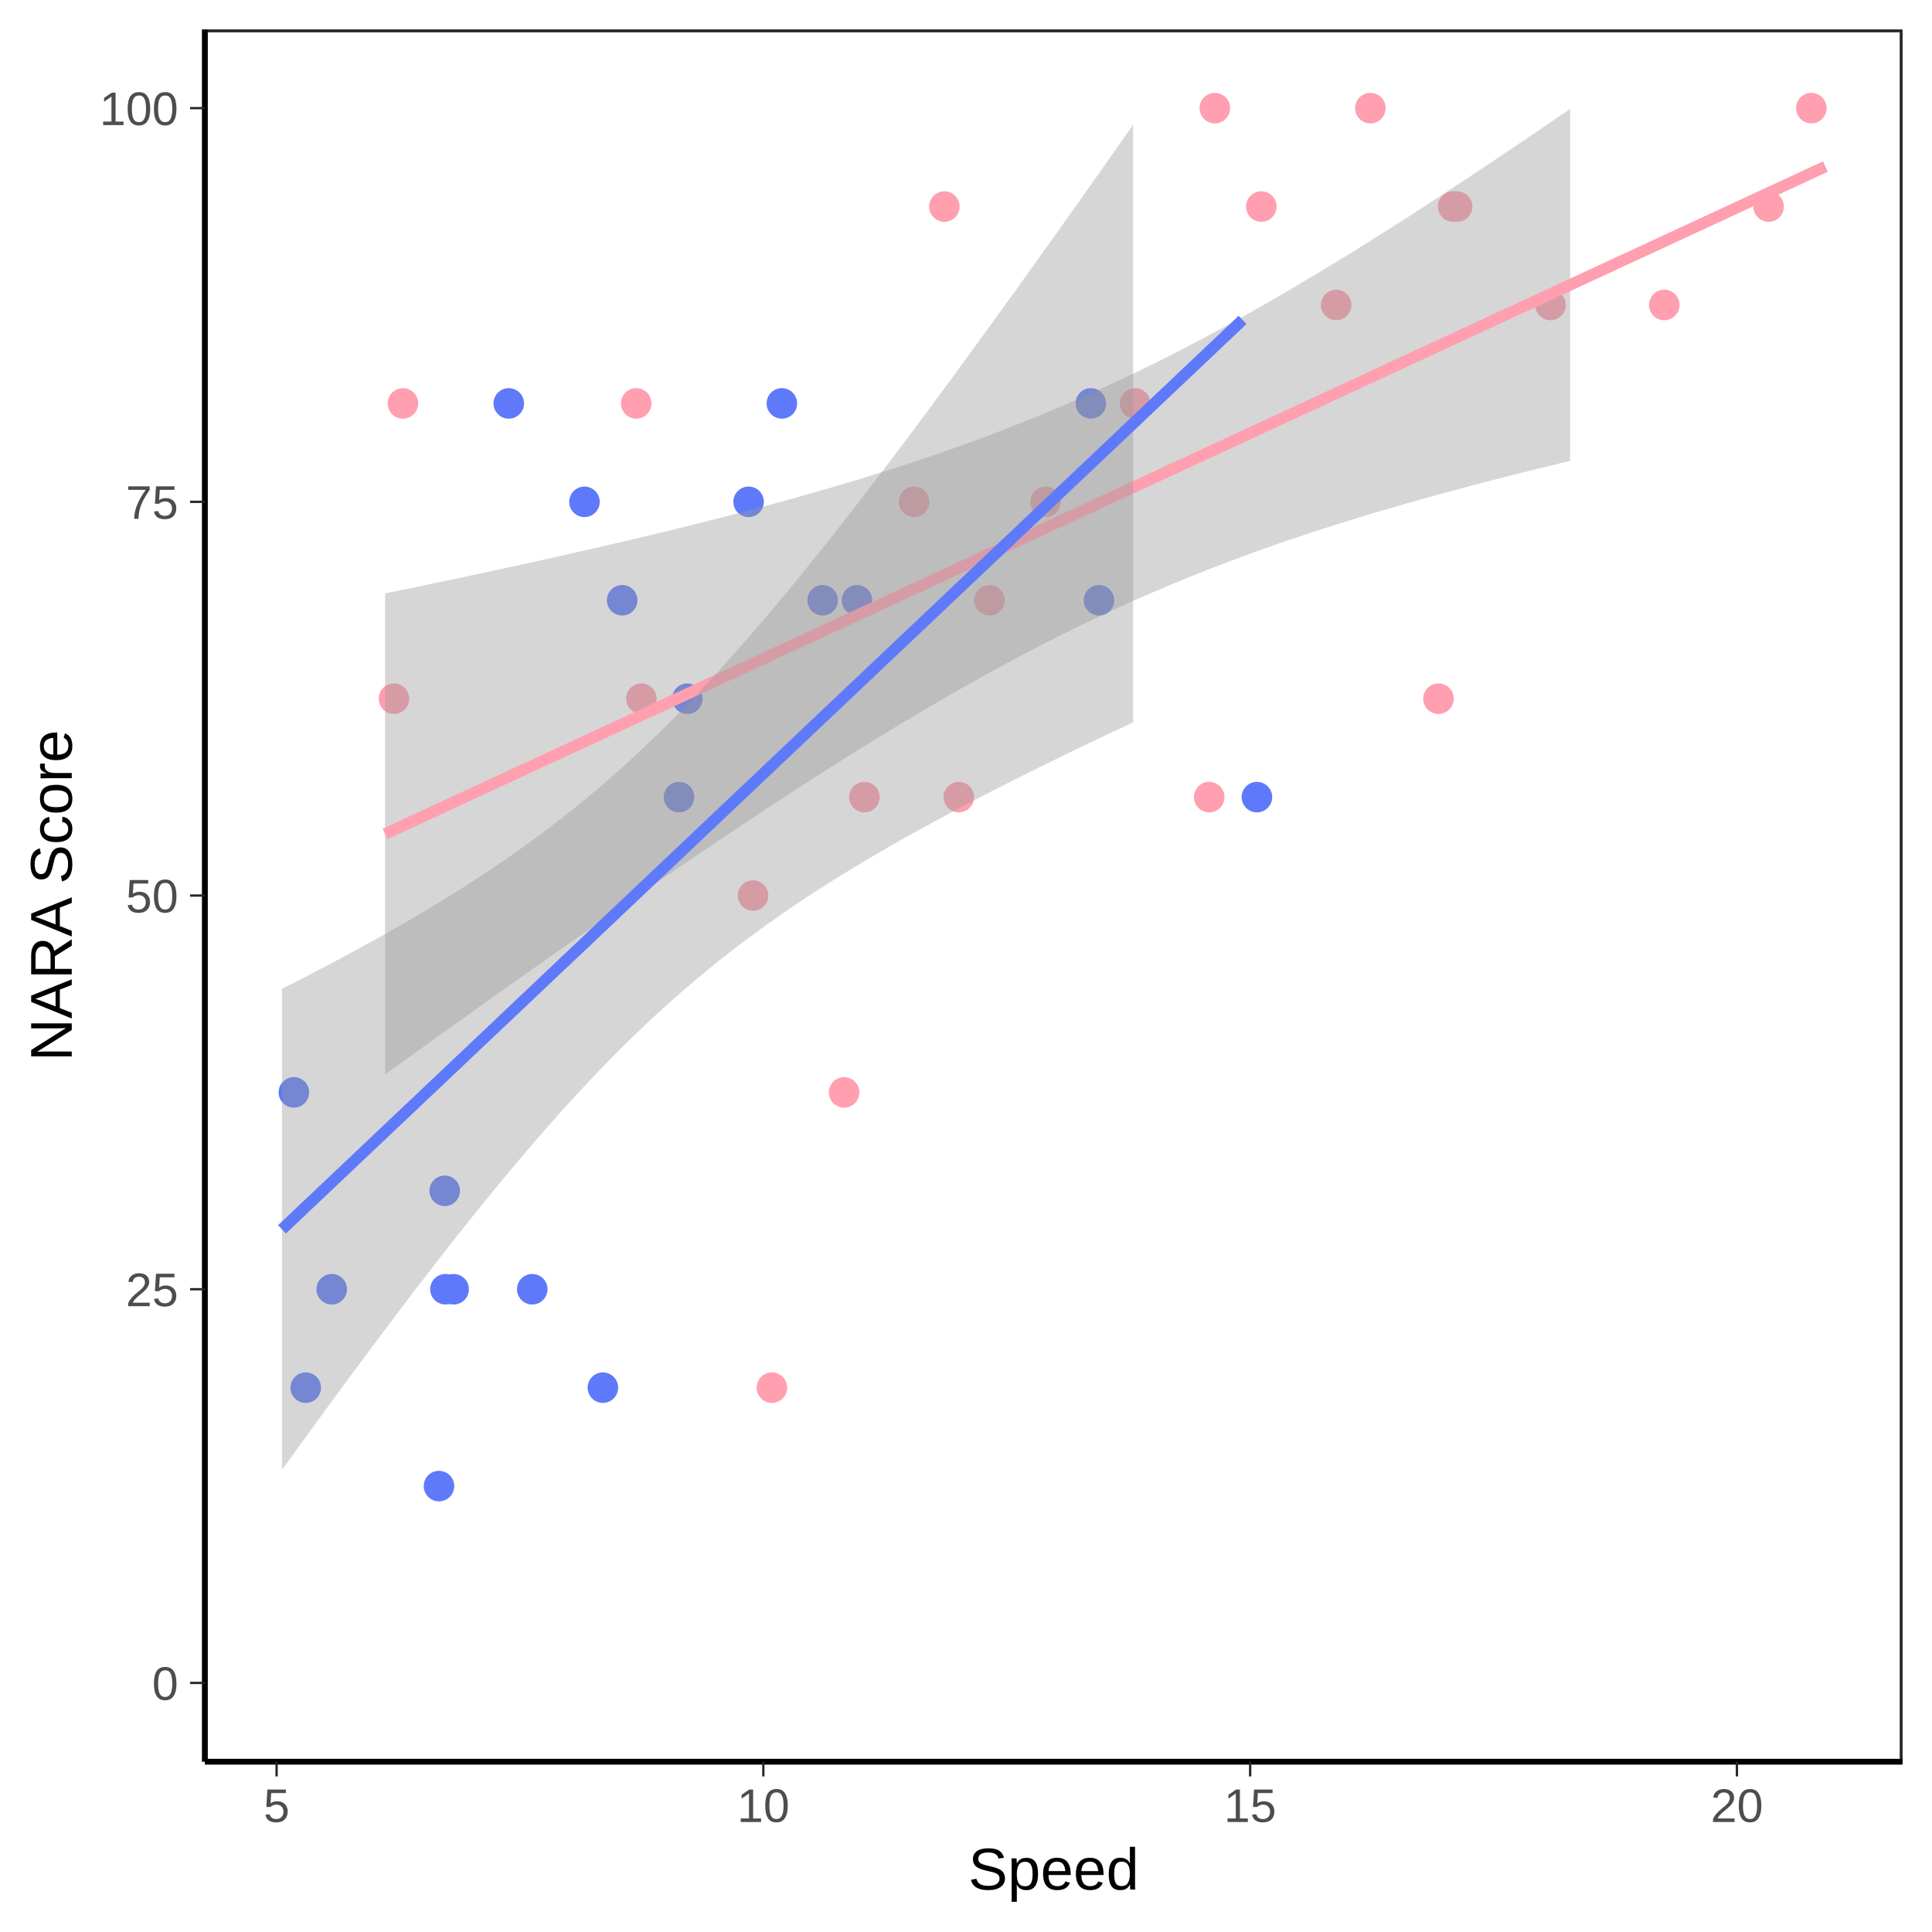
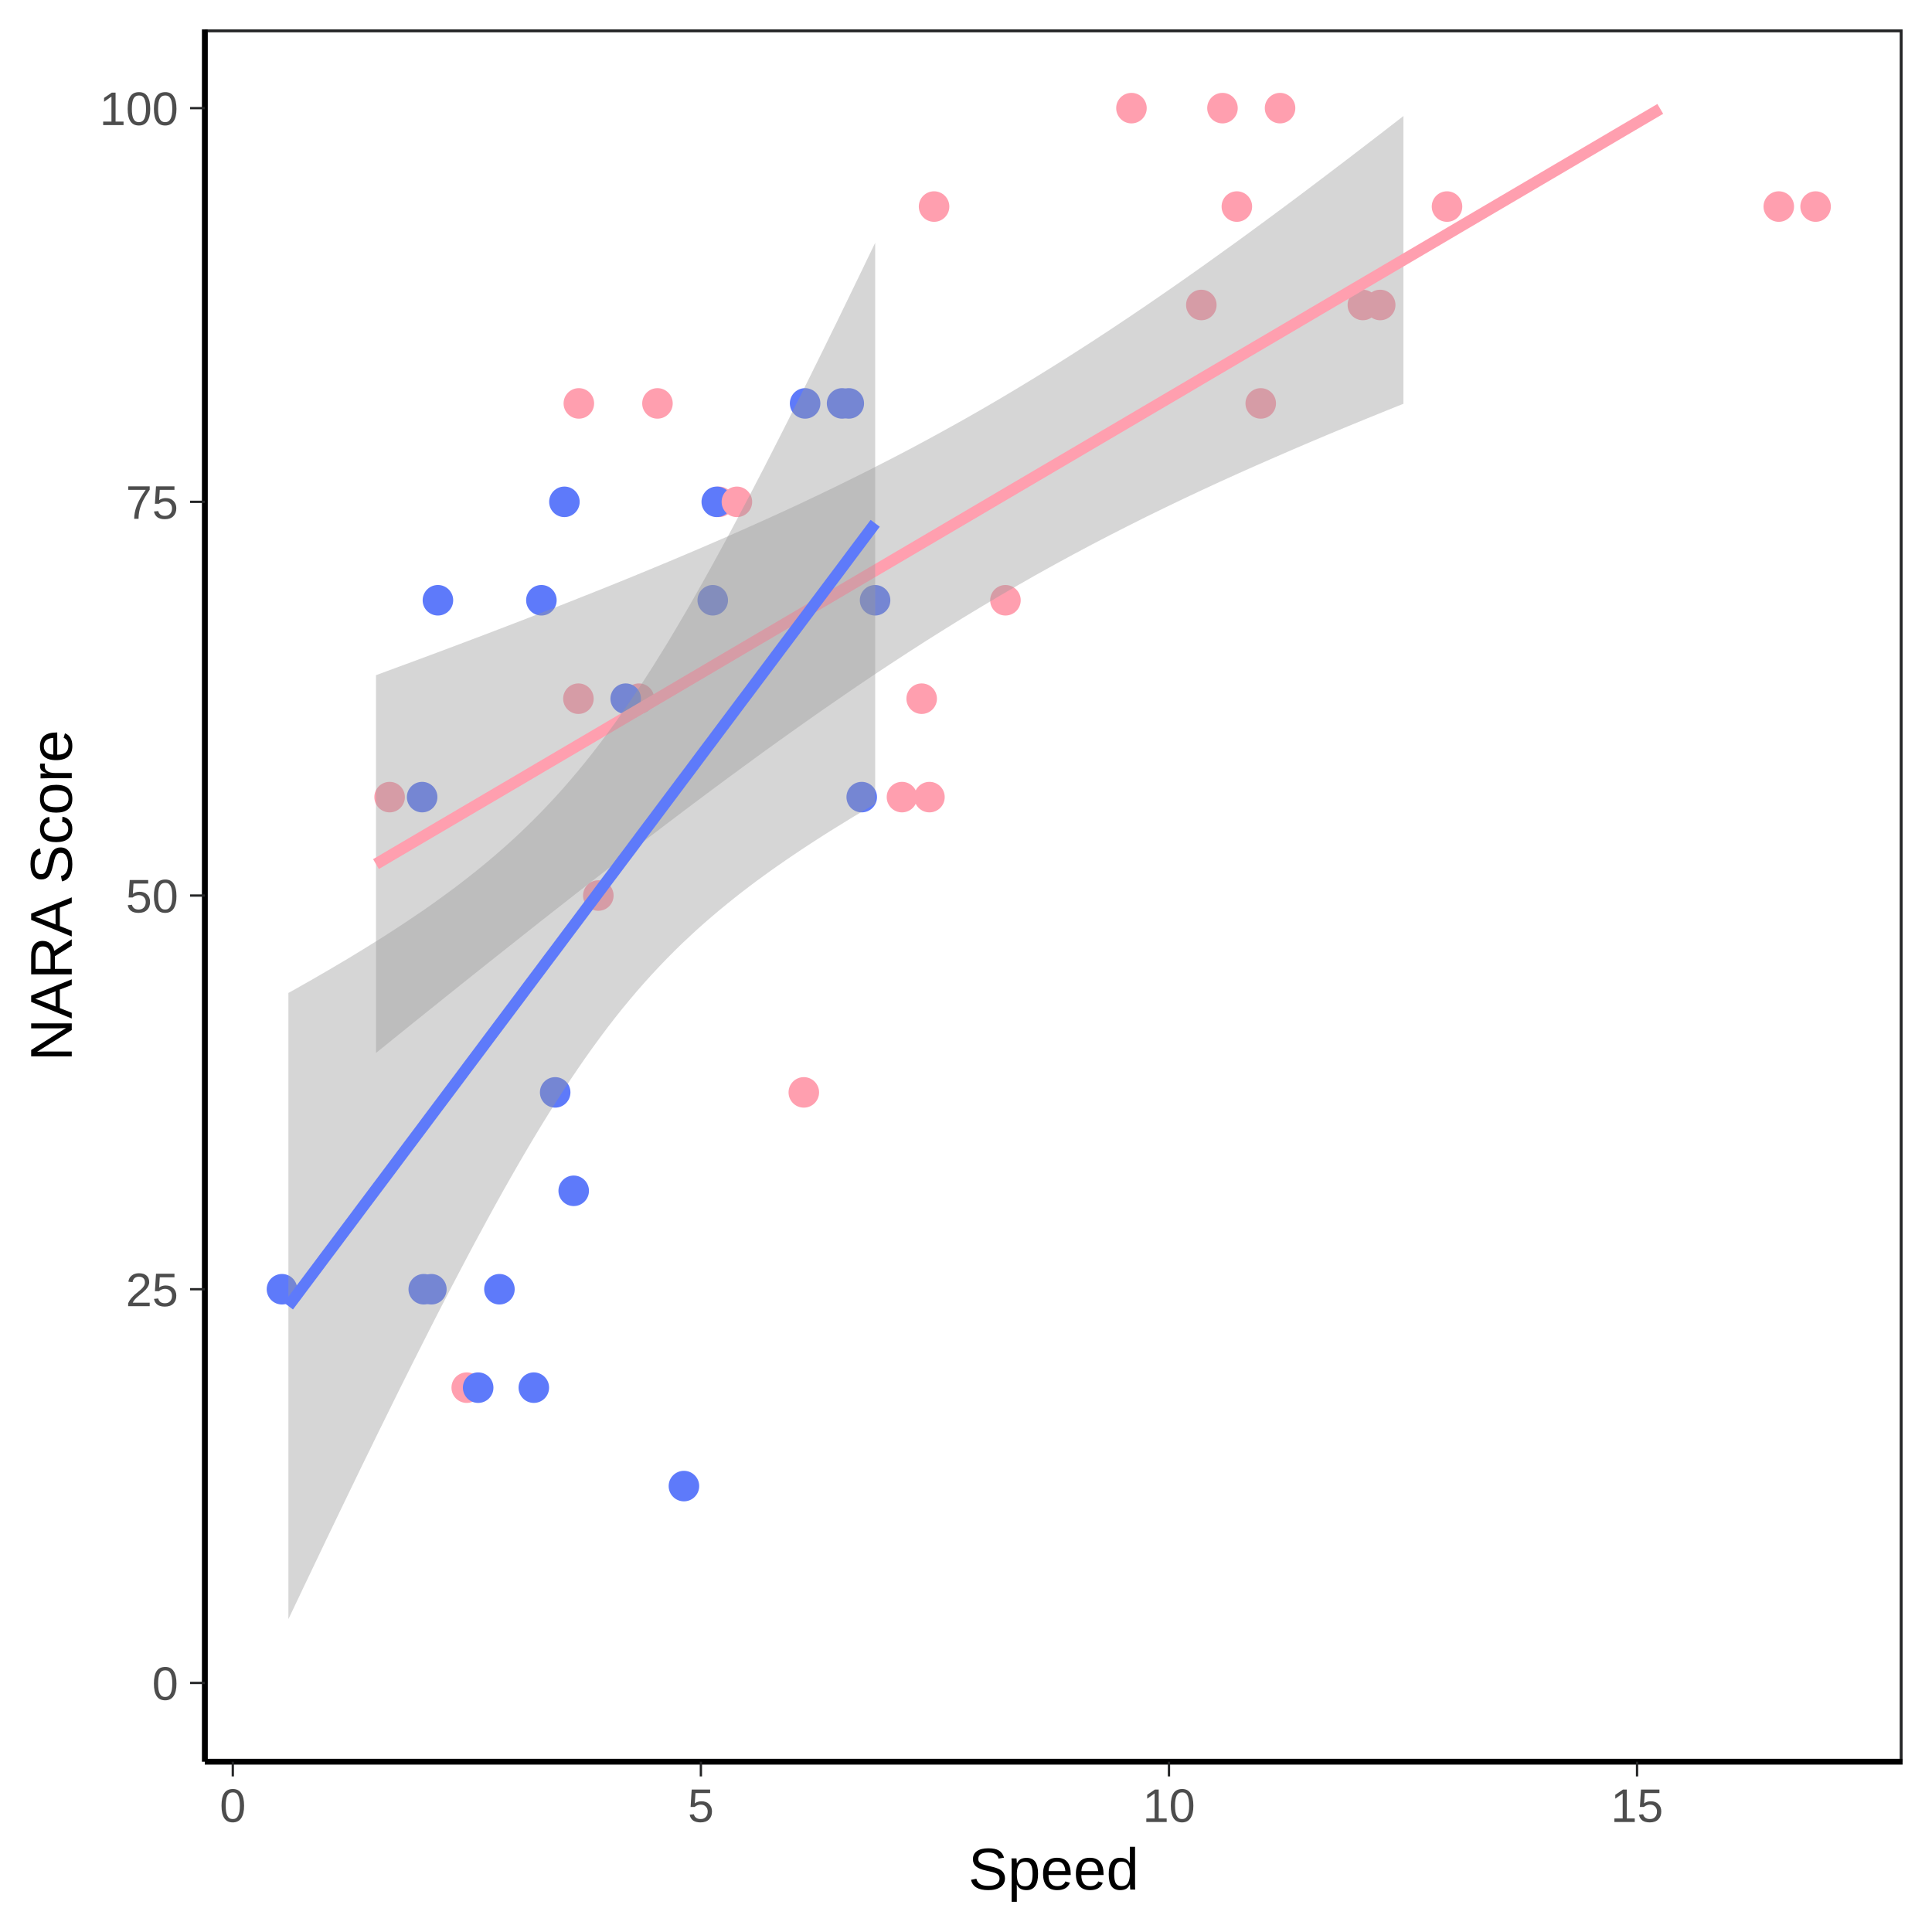
<svg xmlns="http://www.w3.org/2000/svg" class="svglite" width="360.00pt" height="360.00pt" viewBox="0 0 360.00 360.00">
  <defs>
    <style type="text/css">
    .svglite line, .svglite polyline, .svglite polygon, .svglite path, .svglite rect, .svglite circle {
      fill: none;
      stroke: #000000;
      stroke-linecap: round;
      stroke-linejoin: round;
      stroke-miterlimit: 10.00;
    }
    .svglite text {
      white-space: pre;
    }
  </style>
  </defs>
  <rect width="100%" height="100%" style="stroke: none; fill: #FFFFFF;" />
  <defs>
    <clipPath id="cpMC4wMHwzNjAuMDB8MC4wMHwzNjAuMDA=">
      <rect x="0.00" y="0.00" width="360.00" height="360.00" />
    </clipPath>
  </defs>
  <g clip-path="url(#cpMC4wMHwzNjAuMDB8MC4wMHwzNjAuMDA=)">
    <rect x="0" y="0.00" width="360.00" height="360.00" style="stroke-width: 1.07; stroke: #FFFFFF; fill: #FFFFFF;" />
  </g>
  <defs>
    <clipPath id="cpMzguMTZ8MzU0LjUyfDUuNDh8MzI4LjI3">
      <rect x="38.16" y="5.48" width="316.36" height="322.79" />
    </clipPath>
  </defs>
  <g clip-path="url(#cpMzguMTZ8MzU0LjUyfDUuNDh8MzI4LjI3)">
    <rect x="38.16" y="5.48" width="316.36" height="322.79" style="stroke-width: 1.07; stroke: #242526; fill: #FFFFFF;" />
-     <circle cx="157.29" cy="203.55" r="2.49" style="stroke-width: 0.71; stroke: #FF9FAF; fill: #FF9FAF;" />
-     <circle cx="255.35" cy="20.15" r="2.49" style="stroke-width: 0.71; stroke: #FF9FAF; fill: #FF9FAF;" />
-     <circle cx="194.82" cy="93.51" r="2.49" style="stroke-width: 0.71; stroke: #FF9FAF; fill: #FF9FAF;" />
-     <circle cx="118.55" cy="75.17" r="2.49" style="stroke-width: 0.71; stroke: #FF9FAF; fill: #FF9FAF;" />
-     <circle cx="271.51" cy="38.49" r="2.49" style="stroke-width: 0.71; stroke: #FF9FAF; fill: #FF9FAF;" />
-     <circle cx="234.21" cy="148.53" r="2.49" style="stroke-width: 0.71; stroke: #5E7AFA; fill: #5E7AFA;" />
-     <circle cx="184.37" cy="111.85" r="2.49" style="stroke-width: 0.71; stroke: #FF9FAF; fill: #FF9FAF;" />
-     <circle cx="225.32" cy="148.53" r="2.49" style="stroke-width: 0.71; stroke: #FF9FAF; fill: #FF9FAF;" />
-     <circle cx="73.41" cy="130.19" r="2.49" style="stroke-width: 0.71; stroke: #FF9FAF; fill: #FF9FAF;" />
-     <circle cx="99.18" cy="240.23" r="2.49" style="stroke-width: 0.71; stroke: #5E7AFA; fill: #5E7AFA;" />
-     <circle cx="175.97" cy="38.49" r="2.49" style="stroke-width: 0.71; stroke: #FF9FAF; fill: #FF9FAF;" />
-     <circle cx="337.52" cy="20.15" r="2.49" style="stroke-width: 0.71; stroke: #FF9FAF; fill: #FF9FAF;" />
-     <circle cx="126.52" cy="148.53" r="2.49" style="stroke-width: 0.71; stroke: #5E7AFA; fill: #5E7AFA;" />
-     <circle cx="153.29" cy="111.85" r="2.49" style="stroke-width: 0.71; stroke: #5E7AFA; fill: #5E7AFA;" />
-     <circle cx="128.08" cy="130.19" r="2.49" style="stroke-width: 0.71; stroke: #5E7AFA; fill: #5E7AFA;" />
-     <circle cx="81.80" cy="276.91" r="2.49" style="stroke-width: 0.71; stroke: #5E7AFA; fill: #5E7AFA;" />
-     <circle cx="54.76" cy="203.55" r="2.49" style="stroke-width: 0.71; stroke: #5E7AFA; fill: #5E7AFA;" />
-     <circle cx="159.69" cy="111.85" r="2.49" style="stroke-width: 0.71; stroke: #5E7AFA; fill: #5E7AFA;" />
-     <circle cx="145.69" cy="75.17" r="2.49" style="stroke-width: 0.71; stroke: #5E7AFA; fill: #5E7AFA;" />
-     <circle cx="204.78" cy="111.85" r="2.49" style="stroke-width: 0.71; stroke: #5E7AFA; fill: #5E7AFA;" />
-     <circle cx="310.11" cy="56.83" r="2.49" style="stroke-width: 0.71; stroke: #FF9FAF; fill: #FF9FAF;" />
-     <circle cx="139.49" cy="93.51" r="2.49" style="stroke-width: 0.71; stroke: #5E7AFA; fill: #5E7AFA;" />
-     <circle cx="84.53" cy="240.23" r="2.49" style="stroke-width: 0.71; stroke: #5E7AFA; fill: #5E7AFA;" />
-     <circle cx="211.51" cy="75.17" r="2.49" style="stroke-width: 0.71; stroke: #FF9FAF; fill: #FF9FAF;" />
-     <circle cx="248.98" cy="56.83" r="2.49" style="stroke-width: 0.71; stroke: #FF9FAF; fill: #FF9FAF;" />
-     <circle cx="268.04" cy="130.19" r="2.49" style="stroke-width: 0.71; stroke: #FF9FAF; fill: #FF9FAF;" />
-     <circle cx="161.07" cy="148.53" r="2.49" style="stroke-width: 0.71; stroke: #FF9FAF; fill: #FF9FAF;" />
-     <circle cx="226.37" cy="20.15" r="2.49" style="stroke-width: 0.71; stroke: #FF9FAF; fill: #FF9FAF;" />
-     <circle cx="119.51" cy="130.19" r="2.49" style="stroke-width: 0.71; stroke: #FF9FAF; fill: #FF9FAF;" />
-     <circle cx="140.32" cy="166.87" r="2.49" style="stroke-width: 0.71; stroke: #FF9FAF; fill: #FF9FAF;" />
-     <circle cx="288.92" cy="56.83" r="2.49" style="stroke-width: 0.71; stroke: #FF9FAF; fill: #FF9FAF;" />
-     <circle cx="170.31" cy="93.51" r="2.49" style="stroke-width: 0.71; stroke: #FF9FAF; fill: #FF9FAF;" />
-     <circle cx="75.08" cy="75.17" r="2.49" style="stroke-width: 0.71; stroke: #FF9FAF; fill: #FF9FAF;" />
-     <circle cx="178.66" cy="148.53" r="2.49" style="stroke-width: 0.71; stroke: #FF9FAF; fill: #FF9FAF;" />
-     <circle cx="143.83" cy="258.57" r="2.49" style="stroke-width: 0.71; stroke: #FF9FAF; fill: #FF9FAF;" />
-     <circle cx="94.80" cy="75.17" r="2.49" style="stroke-width: 0.71; stroke: #5E7AFA; fill: #5E7AFA;" />
-     <circle cx="56.97" cy="258.57" r="2.49" style="stroke-width: 0.71; stroke: #5E7AFA; fill: #5E7AFA;" />
-     <circle cx="115.93" cy="111.85" r="2.49" style="stroke-width: 0.71; stroke: #5E7AFA; fill: #5E7AFA;" />
-     <circle cx="203.27" cy="75.17" r="2.49" style="stroke-width: 0.71; stroke: #5E7AFA; fill: #5E7AFA;" />
-     <circle cx="82.87" cy="221.89" r="2.49" style="stroke-width: 0.71; stroke: #5E7AFA; fill: #5E7AFA;" />
-     <circle cx="61.81" cy="240.23" r="2.49" style="stroke-width: 0.71; stroke: #5E7AFA; fill: #5E7AFA;" />
-     <circle cx="108.91" cy="93.51" r="2.49" style="stroke-width: 0.71; stroke: #5E7AFA; fill: #5E7AFA;" />
-     <circle cx="83.00" cy="240.23" r="2.49" style="stroke-width: 0.71; stroke: #5E7AFA; fill: #5E7AFA;" />
-     <circle cx="112.34" cy="258.57" r="2.49" style="stroke-width: 0.71; stroke: #5E7AFA; fill: #5E7AFA;" />
-     <circle cx="270.78" cy="38.49" r="2.49" style="stroke-width: 0.71; stroke: #FF9FAF; fill: #FF9FAF;" />
-     <circle cx="235.03" cy="38.49" r="2.49" style="stroke-width: 0.71; stroke: #FF9FAF; fill: #FF9FAF;" />
-     <circle cx="329.56" cy="38.49" r="2.49" style="stroke-width: 0.71; stroke: #FF9FAF; fill: #FF9FAF;" />
-     <polygon points="71.75,110.58 75.14,109.88 78.54,109.18 81.94,108.46 85.33,107.75 88.73,107.03 92.13,106.30 95.53,105.56 98.92,104.82 102.32,104.06 105.72,103.30 109.12,102.53 112.51,101.75 115.91,100.96 119.31,100.16 122.71,99.35 126.10,98.52 129.50,97.68 132.90,96.82 136.30,95.95 139.69,95.07 143.09,94.16 146.49,93.23 149.89,92.28 153.28,91.31 156.68,90.32 160.08,89.30 163.48,88.25 166.87,87.17 170.27,86.07 173.67,84.92 177.07,83.75 180.46,82.53 183.86,81.28 187.26,79.99 190.65,78.65 194.05,77.27 197.45,75.85 200.85,74.38 204.24,72.86 207.64,71.30 211.04,69.69 214.44,68.04 217.83,66.34 221.23,64.59 224.63,62.80 228.03,60.97 231.42,59.09 234.82,57.18 238.22,55.23 241.62,53.24 245.01,51.21 248.41,49.16 251.81,47.08 255.21,44.96 258.60,42.82 262.00,40.66 265.40,38.47 268.80,36.25 272.19,34.02 275.59,31.77 278.99,29.50 282.38,27.22 285.78,24.92 289.18,22.60 292.58,20.28 292.58,85.88 289.18,86.70 285.78,87.53 282.38,88.38 278.99,89.24 275.59,90.12 272.19,91.02 268.80,91.94 265.40,92.87 262.00,93.83 258.60,94.82 255.21,95.82 251.81,96.86 248.41,97.92 245.01,99.02 241.62,100.14 238.22,101.30 234.82,102.50 231.42,103.73 228.03,105.01 224.63,106.32 221.23,107.68 217.83,109.08 214.44,110.53 211.04,112.02 207.64,113.56 204.24,115.15 200.85,116.78 197.45,118.46 194.05,120.19 190.65,121.96 187.26,123.77 183.86,125.62 180.46,127.52 177.07,129.45 173.67,131.42 170.27,133.43 166.87,135.47 163.48,137.54 160.08,139.64 156.68,141.77 153.28,143.92 149.89,146.10 146.49,148.30 143.09,150.52 139.69,152.77 136.30,155.03 132.90,157.30 129.50,159.60 126.10,161.91 122.71,164.23 119.31,166.56 115.91,168.91 112.51,171.27 109.12,173.64 105.72,176.01 102.32,178.40 98.92,180.80 95.53,183.20 92.13,185.61 88.73,188.03 85.33,190.46 81.94,192.89 78.54,195.33 75.14,197.77 71.75,200.22 " style="stroke-width: 0.00; stroke: none; stroke-linecap: butt; fill: #999999; fill-opacity: 0.40;" />
-     <polyline points="71.75,110.58 75.14,109.88 78.54,109.18 81.94,108.46 85.33,107.75 88.73,107.03 92.13,106.30 95.53,105.56 98.92,104.82 102.32,104.06 105.72,103.30 109.12,102.53 112.51,101.75 115.91,100.96 119.31,100.16 122.71,99.35 126.10,98.52 129.50,97.68 132.90,96.82 136.30,95.95 139.69,95.07 143.09,94.16 146.49,93.23 149.89,92.28 153.28,91.31 156.68,90.32 160.08,89.30 163.48,88.25 166.87,87.17 170.27,86.07 173.67,84.92 177.07,83.75 180.46,82.53 183.86,81.28 187.26,79.99 190.65,78.65 194.05,77.27 197.45,75.85 200.85,74.38 204.24,72.86 207.64,71.30 211.04,69.69 214.44,68.04 217.83,66.34 221.23,64.59 224.63,62.80 228.03,60.97 231.42,59.09 234.82,57.18 238.22,55.23 241.62,53.24 245.01,51.21 248.41,49.16 251.81,47.08 255.21,44.96 258.60,42.82 262.00,40.66 265.40,38.47 268.80,36.25 272.19,34.02 275.59,31.77 278.99,29.50 282.38,27.22 285.78,24.92 289.18,22.60 292.58,20.28 " style="stroke-width: 2.13; stroke: none; stroke-linecap: butt;" />
-     <polyline points="292.58,85.88 289.18,86.70 285.78,87.53 282.38,88.38 278.99,89.24 275.59,90.12 272.19,91.02 268.80,91.94 265.40,92.87 262.00,93.83 258.60,94.82 255.21,95.82 251.81,96.86 248.41,97.92 245.01,99.02 241.62,100.14 238.22,101.30 234.82,102.50 231.42,103.73 228.03,105.01 224.63,106.32 221.23,107.68 217.83,109.08 214.44,110.53 211.04,112.02 207.64,113.56 204.24,115.15 200.85,116.78 197.45,118.46 194.05,120.19 190.65,121.96 187.26,123.77 183.86,125.62 180.46,127.52 177.07,129.45 173.67,131.42 170.27,133.43 166.87,135.47 163.48,137.54 160.08,139.64 156.68,141.77 153.28,143.92 149.89,146.10 146.49,148.30 143.09,150.52 139.69,152.77 136.30,155.03 132.90,157.30 129.50,159.60 126.10,161.91 122.71,164.23 119.31,166.56 115.91,168.91 112.51,171.27 109.12,173.64 105.72,176.01 102.32,178.40 98.92,180.80 95.53,183.20 92.13,185.61 88.73,188.03 85.33,190.46 81.94,192.89 78.54,195.33 75.14,197.77 71.75,200.22 " style="stroke-width: 2.13; stroke: none; stroke-linecap: butt;" />
-     <polyline points="71.75,155.40 75.14,153.83 78.54,152.25 81.94,150.68 85.33,149.10 88.73,147.53 92.13,145.95 95.53,144.38 98.92,142.81 102.32,141.23 105.72,139.66 109.12,138.08 112.51,136.51 115.91,134.94 119.31,133.36 122.71,131.79 126.10,130.21 129.50,128.64 132.90,127.06 136.30,125.49 139.69,123.92 143.09,122.34 146.49,120.77 149.89,119.19 153.28,117.62 156.68,116.04 160.08,114.47 163.48,112.90 166.87,111.32 170.27,109.75 173.67,108.17 177.07,106.60 180.46,105.03 183.86,103.45 187.26,101.88 190.65,100.30 194.05,98.73 197.45,97.15 200.85,95.58 204.24,94.01 207.64,92.43 211.04,90.86 214.44,89.28 217.83,87.71 221.23,86.14 224.63,84.56 228.03,82.99 231.42,81.41 234.82,79.84 238.22,78.26 241.62,76.69 245.01,75.12 248.41,73.54 251.81,71.97 255.21,70.39 258.60,68.82 262.00,67.24 265.40,65.67 268.80,64.10 272.19,62.52 275.59,60.95 278.99,59.37 282.38,57.80 285.78,56.23 289.18,54.65 292.58,53.08 295.97,51.50 299.37,49.93 302.77,48.35 306.17,46.78 309.56,45.21 312.96,43.63 316.36,42.06 319.76,40.48 323.15,38.91 326.55,37.33 329.95,35.76 333.35,34.19 336.74,32.61 340.14,31.04 " style="stroke-width: 2.13; stroke: #FF9FAF; stroke-linecap: butt;" />
-     <polygon points="52.54,184.26 54.81,183.10 57.07,181.94 59.34,180.76 61.61,179.57 63.87,178.36 66.14,177.14 68.40,175.90 70.67,174.65 72.93,173.37 75.20,172.07 77.47,170.75 79.73,169.41 82.00,168.04 84.26,166.64 86.53,165.21 88.79,163.75 91.06,162.26 93.33,160.73 95.59,159.16 97.86,157.55 100.12,155.90 102.39,154.20 104.65,152.45 106.92,150.66 109.19,148.81 111.45,146.91 113.72,144.95 115.98,142.94 118.25,140.87 120.51,138.74 122.78,136.56 125.05,134.32 127.31,132.02 129.58,129.66 131.84,127.25 134.11,124.79 136.37,122.28 138.64,119.71 140.91,117.10 143.17,114.45 145.44,111.75 147.70,109.02 149.97,106.24 152.23,103.43 154.50,100.59 156.77,97.72 159.03,94.81 161.30,91.88 163.56,88.93 165.83,85.95 168.09,82.95 170.36,79.93 172.63,76.89 174.89,73.83 177.16,70.75 179.42,67.66 181.69,64.56 183.95,61.44 186.22,58.31 188.49,55.17 190.75,52.02 193.02,48.85 195.28,45.68 197.55,42.50 199.81,39.31 202.08,36.11 204.35,32.90 206.61,29.69 208.88,26.47 211.14,23.24 211.14,134.59 208.88,135.65 206.61,136.72 204.35,137.80 202.08,138.88 199.81,139.97 197.55,141.07 195.28,142.18 193.02,143.30 190.75,144.43 188.49,145.56 186.22,146.71 183.95,147.87 181.69,149.04 179.42,150.23 177.16,151.43 174.89,152.65 172.63,153.88 170.36,155.13 168.09,156.40 165.83,157.69 163.56,159.00 161.30,160.33 159.03,161.69 156.77,163.08 154.50,164.50 152.23,165.94 149.97,167.42 147.70,168.94 145.44,170.49 143.17,172.09 140.91,173.72 138.64,175.40 136.37,177.13 134.11,178.91 131.84,180.74 129.58,182.62 127.31,184.55 125.05,186.54 122.78,188.59 120.51,190.70 118.25,192.86 115.98,195.08 113.72,197.36 111.45,199.69 109.19,202.08 106.92,204.52 104.65,207.02 102.39,209.56 100.12,212.16 97.86,214.79 95.59,217.47 93.33,220.20 91.06,222.96 88.79,225.75 86.53,228.58 84.26,231.45 82.00,234.34 79.73,237.26 77.47,240.20 75.20,243.17 72.93,246.17 70.67,249.18 68.40,252.21 66.14,255.26 63.87,258.33 61.61,261.42 59.34,264.52 57.07,267.63 54.81,270.76 52.54,273.89 " style="stroke-width: 0.00; stroke: none; stroke-linecap: butt; fill: #999999; fill-opacity: 0.40;" />
-     <polyline points="52.54,184.26 54.81,183.10 57.07,181.94 59.34,180.76 61.61,179.57 63.87,178.36 66.14,177.14 68.40,175.90 70.67,174.65 72.93,173.37 75.20,172.07 77.47,170.75 79.73,169.41 82.00,168.04 84.26,166.64 86.53,165.21 88.79,163.75 91.06,162.26 93.33,160.73 95.59,159.16 97.86,157.55 100.12,155.90 102.39,154.20 104.65,152.45 106.92,150.66 109.19,148.81 111.45,146.91 113.72,144.95 115.98,142.94 118.25,140.87 120.51,138.74 122.78,136.56 125.05,134.32 127.31,132.02 129.58,129.66 131.84,127.25 134.11,124.79 136.37,122.28 138.64,119.71 140.91,117.10 143.17,114.45 145.44,111.75 147.70,109.02 149.97,106.24 152.23,103.43 154.50,100.59 156.77,97.72 159.03,94.81 161.30,91.88 163.56,88.93 165.83,85.95 168.09,82.95 170.36,79.93 172.63,76.89 174.89,73.83 177.16,70.75 179.42,67.66 181.69,64.56 183.95,61.44 186.22,58.31 188.49,55.17 190.75,52.02 193.02,48.85 195.28,45.68 197.55,42.50 199.81,39.31 202.08,36.11 204.35,32.90 206.61,29.69 208.88,26.47 211.14,23.24 " style="stroke-width: 2.13; stroke: none; stroke-linecap: butt;" />
-     <polyline points="211.14,134.59 208.88,135.65 206.61,136.72 204.35,137.80 202.08,138.88 199.81,139.97 197.55,141.07 195.28,142.18 193.02,143.30 190.75,144.43 188.49,145.56 186.22,146.71 183.95,147.87 181.69,149.04 179.42,150.23 177.16,151.43 174.89,152.65 172.63,153.88 170.36,155.13 168.09,156.40 165.83,157.69 163.56,159.00 161.30,160.33 159.03,161.69 156.77,163.08 154.50,164.50 152.23,165.94 149.97,167.42 147.70,168.94 145.44,170.49 143.17,172.09 140.91,173.72 138.64,175.40 136.37,177.13 134.11,178.91 131.84,180.74 129.58,182.62 127.31,184.55 125.05,186.54 122.78,188.59 120.51,190.70 118.25,192.86 115.98,195.08 113.72,197.36 111.45,199.69 109.19,202.08 106.92,204.52 104.65,207.02 102.39,209.56 100.12,212.16 97.86,214.79 95.59,217.47 93.33,220.20 91.06,222.96 88.79,225.75 86.53,228.58 84.26,231.45 82.00,234.34 79.73,237.26 77.47,240.20 75.20,243.17 72.93,246.17 70.67,249.18 68.40,252.21 66.14,255.26 63.87,258.33 61.61,261.42 59.34,264.52 57.07,267.63 54.81,270.76 52.54,273.89 " style="stroke-width: 2.13; stroke: none; stroke-linecap: butt;" />
-     <polyline points="52.54,229.07 54.81,226.93 57.07,224.78 59.34,222.64 61.61,220.49 63.87,218.35 66.14,216.20 68.40,214.06 70.67,211.91 72.93,209.77 75.20,207.62 77.47,205.48 79.73,203.33 82.00,201.19 84.26,199.04 86.53,196.90 88.79,194.75 91.06,192.61 93.33,190.46 95.59,188.32 97.86,186.17 100.12,184.03 102.39,181.88 104.65,179.74 106.92,177.59 109.19,175.45 111.45,173.30 113.72,171.16 115.98,169.01 118.25,166.87 120.51,164.72 122.78,162.58 125.05,160.43 127.31,158.29 129.58,156.14 131.84,153.99 134.11,151.85 136.37,149.70 138.64,147.56 140.91,145.41 143.17,143.27 145.44,141.12 147.70,138.98 149.97,136.83 152.23,134.69 154.50,132.54 156.77,130.40 159.03,128.25 161.30,126.11 163.56,123.96 165.83,121.82 168.09,119.67 170.36,117.53 172.63,115.38 174.89,113.24 177.16,111.09 179.42,108.95 181.69,106.80 183.95,104.66 186.22,102.51 188.49,100.37 190.75,98.22 193.02,96.08 195.28,93.93 197.55,91.79 199.81,89.64 202.08,87.50 204.35,85.35 206.61,83.21 208.88,81.06 211.14,78.92 213.41,76.77 215.67,74.62 217.94,72.48 220.21,70.33 222.47,68.19 224.74,66.04 227.00,63.90 229.27,61.75 231.53,59.61 " style="stroke-width: 2.13; stroke: #5E7AFA; stroke-linecap: butt;" />
+     <circle cx="149.78" cy="203.55" r="2.49" style="stroke-width: 0.71; stroke: #FF9FAF; fill: #FF9FAF;" />
+     <circle cx="227.79" cy="20.15" r="2.49" style="stroke-width: 0.71; stroke: #FF9FAF; fill: #FF9FAF;" />
+     <circle cx="133.97" cy="93.51" r="2.49" style="stroke-width: 0.71; stroke: #FF9FAF; fill: #FF9FAF;" />
+     <circle cx="122.51" cy="75.17" r="2.49" style="stroke-width: 0.71; stroke: #FF9FAF; fill: #FF9FAF;" />
+     <circle cx="331.45" cy="38.49" r="2.49" style="stroke-width: 0.71; stroke: #FF9FAF; fill: #FF9FAF;" />
+     <circle cx="78.66" cy="148.53" r="2.49" style="stroke-width: 0.71; stroke: #5E7AFA; fill: #5E7AFA;" />
+     <circle cx="187.35" cy="111.85" r="2.49" style="stroke-width: 0.71; stroke: #FF9FAF; fill: #FF9FAF;" />
+     <circle cx="168.07" cy="148.53" r="2.49" style="stroke-width: 0.71; stroke: #FF9FAF; fill: #FF9FAF;" />
+     <circle cx="119.06" cy="130.19" r="2.49" style="stroke-width: 0.71; stroke: #FF9FAF; fill: #FF9FAF;" />
+     <circle cx="93.06" cy="240.23" r="2.49" style="stroke-width: 0.71; stroke: #5E7AFA; fill: #5E7AFA;" />
+     <circle cx="174.05" cy="38.49" r="2.49" style="stroke-width: 0.71; stroke: #FF9FAF; fill: #FF9FAF;" />
+     <circle cx="238.52" cy="20.15" r="2.49" style="stroke-width: 0.71; stroke: #FF9FAF; fill: #FF9FAF;" />
+     <circle cx="160.57" cy="148.53" r="2.49" style="stroke-width: 0.71; stroke: #5E7AFA; fill: #5E7AFA;" />
+     <circle cx="163.06" cy="111.85" r="2.49" style="stroke-width: 0.71; stroke: #5E7AFA; fill: #5E7AFA;" />
+     <circle cx="116.59" cy="130.19" r="2.49" style="stroke-width: 0.71; stroke: #5E7AFA; fill: #5E7AFA;" />
+     <circle cx="127.44" cy="276.91" r="2.49" style="stroke-width: 0.71; stroke: #5E7AFA; fill: #5E7AFA;" />
+     <circle cx="103.45" cy="203.55" r="2.49" style="stroke-width: 0.71; stroke: #5E7AFA; fill: #5E7AFA;" />
+     <circle cx="100.88" cy="111.85" r="2.49" style="stroke-width: 0.71; stroke: #5E7AFA; fill: #5E7AFA;" />
+     <circle cx="158.16" cy="75.17" r="2.49" style="stroke-width: 0.71; stroke: #5E7AFA; fill: #5E7AFA;" />
+     <circle cx="132.81" cy="111.85" r="2.49" style="stroke-width: 0.71; stroke: #5E7AFA; fill: #5E7AFA;" />
+     <circle cx="253.95" cy="56.83" r="2.49" style="stroke-width: 0.71; stroke: #FF9FAF; fill: #FF9FAF;" />
+     <circle cx="133.56" cy="93.51" r="2.49" style="stroke-width: 0.71; stroke: #5E7AFA; fill: #5E7AFA;" />
+     <circle cx="80.38" cy="240.23" r="2.49" style="stroke-width: 0.71; stroke: #5E7AFA; fill: #5E7AFA;" />
+     <circle cx="234.92" cy="75.17" r="2.49" style="stroke-width: 0.71; stroke: #FF9FAF; fill: #FF9FAF;" />
+     <circle cx="257.18" cy="56.83" r="2.49" style="stroke-width: 0.71; stroke: #FF9FAF; fill: #FF9FAF;" />
+     <circle cx="171.74" cy="130.19" r="2.49" style="stroke-width: 0.71; stroke: #FF9FAF; fill: #FF9FAF;" />
+     <circle cx="72.60" cy="148.53" r="2.49" style="stroke-width: 0.71; stroke: #FF9FAF; fill: #FF9FAF;" />
+     <circle cx="210.83" cy="20.15" r="2.49" style="stroke-width: 0.71; stroke: #FF9FAF; fill: #FF9FAF;" />
+     <circle cx="107.78" cy="130.19" r="2.49" style="stroke-width: 0.71; stroke: #FF9FAF; fill: #FF9FAF;" />
+     <circle cx="111.49" cy="166.87" r="2.49" style="stroke-width: 0.71; stroke: #FF9FAF; fill: #FF9FAF;" />
+     <circle cx="223.85" cy="56.83" r="2.49" style="stroke-width: 0.71; stroke: #FF9FAF; fill: #FF9FAF;" />
+     <circle cx="137.31" cy="93.51" r="2.49" style="stroke-width: 0.71; stroke: #FF9FAF; fill: #FF9FAF;" />
+     <circle cx="107.86" cy="75.17" r="2.49" style="stroke-width: 0.71; stroke: #FF9FAF; fill: #FF9FAF;" />
+     <circle cx="173.19" cy="148.53" r="2.49" style="stroke-width: 0.71; stroke: #FF9FAF; fill: #FF9FAF;" />
+     <circle cx="86.97" cy="258.57" r="2.49" style="stroke-width: 0.71; stroke: #FF9FAF; fill: #FF9FAF;" />
+     <circle cx="150.02" cy="75.17" r="2.49" style="stroke-width: 0.71; stroke: #5E7AFA; fill: #5E7AFA;" />
+     <circle cx="89.10" cy="258.57" r="2.49" style="stroke-width: 0.71; stroke: #5E7AFA; fill: #5E7AFA;" />
+     <circle cx="81.60" cy="111.85" r="2.49" style="stroke-width: 0.71; stroke: #5E7AFA; fill: #5E7AFA;" />
+     <circle cx="156.91" cy="75.17" r="2.49" style="stroke-width: 0.71; stroke: #5E7AFA; fill: #5E7AFA;" />
+     <circle cx="106.90" cy="221.89" r="2.49" style="stroke-width: 0.71; stroke: #5E7AFA; fill: #5E7AFA;" />
+     <circle cx="78.96" cy="240.23" r="2.49" style="stroke-width: 0.71; stroke: #5E7AFA; fill: #5E7AFA;" />
+     <circle cx="105.17" cy="93.51" r="2.49" style="stroke-width: 0.71; stroke: #5E7AFA; fill: #5E7AFA;" />
+     <circle cx="52.54" cy="240.23" r="2.49" style="stroke-width: 0.71; stroke: #5E7AFA; fill: #5E7AFA;" />
+     <circle cx="99.47" cy="258.57" r="2.49" style="stroke-width: 0.71; stroke: #5E7AFA; fill: #5E7AFA;" />
+     <circle cx="338.31" cy="38.49" r="2.49" style="stroke-width: 0.71; stroke: #FF9FAF; fill: #FF9FAF;" />
+     <circle cx="269.63" cy="38.49" r="2.49" style="stroke-width: 0.71; stroke: #FF9FAF; fill: #FF9FAF;" />
+     <circle cx="230.47" cy="38.49" r="2.49" style="stroke-width: 0.71; stroke: #FF9FAF; fill: #FF9FAF;" />
+     <polygon points="70.06,125.81 73.47,124.55 76.89,123.29 80.31,122.02 83.73,120.74 87.15,119.45 90.57,118.16 93.99,116.85 97.41,115.54 100.82,114.21 104.24,112.88 107.66,111.53 111.08,110.17 114.50,108.80 117.92,107.41 121.34,106.00 124.76,104.58 128.17,103.14 131.59,101.68 135.01,100.20 138.43,98.69 141.85,97.16 145.27,95.61 148.69,94.03 152.11,92.41 155.53,90.77 158.94,89.09 162.36,87.38 165.78,85.63 169.20,83.85 172.62,82.02 176.04,80.15 179.46,78.25 182.88,76.30 186.29,74.31 189.71,72.27 193.13,70.19 196.55,68.07 199.97,65.91 203.39,63.71 206.81,61.47 210.23,59.19 213.64,56.88 217.06,54.53 220.48,52.15 223.90,49.74 227.32,47.29 230.74,44.83 234.16,42.33 237.58,39.81 241.00,37.27 244.41,34.71 247.83,32.12 251.25,29.52 254.67,26.90 258.09,24.27 261.51,21.62 261.51,75.24 258.09,76.61 254.67,78.00 251.25,79.40 247.83,80.82 244.41,82.26 241.00,83.72 237.58,85.20 234.16,86.70 230.74,88.22 227.32,89.77 223.90,91.35 220.48,92.96 217.06,94.60 213.64,96.27 210.23,97.98 206.81,99.72 203.39,101.50 199.97,103.32 196.55,105.18 193.13,107.08 189.71,109.03 186.29,111.01 182.88,113.04 179.46,115.11 176.04,117.23 172.62,119.38 169.20,121.58 165.78,123.81 162.36,126.08 158.94,128.39 155.53,130.74 152.11,133.11 148.69,135.52 145.27,137.96 141.85,140.42 138.43,142.92 135.01,145.43 131.59,147.97 128.17,150.53 124.76,153.11 121.34,155.71 117.92,158.33 114.50,160.96 111.08,163.60 107.66,166.26 104.24,168.94 100.82,171.62 97.41,174.32 93.99,177.03 90.57,179.74 87.15,182.47 83.73,185.20 80.31,187.95 76.89,190.69 73.47,193.45 70.06,196.21 " style="stroke-width: 0.00; stroke: none; stroke-linecap: butt; fill: #999999; fill-opacity: 0.40;" />
+     <polyline points="70.06,125.81 73.47,124.55 76.89,123.29 80.31,122.02 83.73,120.74 87.15,119.45 90.57,118.16 93.99,116.85 97.41,115.54 100.82,114.21 104.24,112.88 107.66,111.53 111.08,110.17 114.50,108.80 117.92,107.41 121.34,106.00 124.76,104.58 128.17,103.14 131.59,101.68 135.01,100.20 138.43,98.69 141.85,97.16 145.27,95.61 148.69,94.03 152.11,92.41 155.53,90.77 158.94,89.09 162.36,87.38 165.78,85.63 169.20,83.85 172.62,82.02 176.04,80.15 179.46,78.25 182.88,76.30 186.29,74.31 189.71,72.27 193.13,70.19 196.55,68.07 199.97,65.91 203.39,63.71 206.81,61.47 210.23,59.19 213.64,56.88 217.06,54.53 220.48,52.15 223.90,49.74 227.32,47.29 230.74,44.83 234.16,42.33 237.58,39.81 241.00,37.27 244.41,34.71 247.83,32.12 251.25,29.52 254.67,26.90 258.09,24.27 261.51,21.62 " style="stroke-width: 2.13; stroke: none; stroke-linecap: butt;" />
+     <polyline points="261.51,75.24 258.09,76.61 254.67,78.00 251.25,79.40 247.83,80.82 244.41,82.26 241.00,83.72 237.58,85.20 234.16,86.70 230.74,88.22 227.32,89.77 223.90,91.35 220.48,92.96 217.06,94.60 213.64,96.27 210.23,97.98 206.81,99.72 203.39,101.50 199.97,103.32 196.55,105.18 193.13,107.08 189.71,109.03 186.29,111.01 182.88,113.04 179.46,115.11 176.04,117.23 172.62,119.38 169.20,121.58 165.78,123.81 162.36,126.08 158.94,128.39 155.53,130.74 152.11,133.11 148.69,135.52 145.27,137.96 141.85,140.42 138.43,142.92 135.01,145.43 131.59,147.97 128.17,150.53 124.76,153.11 121.34,155.71 117.92,158.33 114.50,160.96 111.08,163.60 107.66,166.26 104.24,168.94 100.82,171.62 97.41,174.32 93.99,177.03 90.57,179.74 87.15,182.47 83.73,185.20 80.31,187.95 76.89,190.69 73.47,193.45 70.06,196.21 " style="stroke-width: 2.13; stroke: none; stroke-linecap: butt;" />
+     <polyline points="70.06,161.01 73.47,159.00 76.89,156.99 80.31,154.98 83.73,152.97 87.15,150.96 90.57,148.95 93.99,146.94 97.41,144.93 100.82,142.92 104.24,140.91 107.66,138.90 111.08,136.89 114.50,134.88 117.92,132.87 121.34,130.86 124.76,128.85 128.17,126.84 131.59,124.83 135.01,122.81 138.43,120.80 141.85,118.79 145.27,116.78 148.69,114.77 152.11,112.76 155.53,110.75 158.94,108.74 162.36,106.73 165.78,104.72 169.20,102.71 172.62,100.70 176.04,98.69 179.46,96.68 182.88,94.67 186.29,92.66 189.71,90.65 193.13,88.64 196.55,86.63 199.97,84.62 203.39,82.61 206.81,80.60 210.23,78.59 213.64,76.58 217.06,74.57 220.48,72.56 223.90,70.54 227.32,68.53 230.74,66.52 234.16,64.51 237.58,62.50 241.00,60.49 244.41,58.48 247.83,56.47 251.25,54.46 254.67,52.45 258.09,50.44 261.51,48.43 264.93,46.42 268.35,44.41 271.76,42.40 275.18,40.39 278.60,38.38 282.02,36.37 285.44,34.36 288.86,32.35 292.28,30.34 295.70,28.33 299.12,26.32 302.53,24.31 305.95,22.30 309.37,20.29 " style="stroke-width: 2.13; stroke: #FF9FAF; stroke-linecap: butt;" />
+     <polygon points="53.74,185.02 55.13,184.25 56.51,183.46 57.90,182.68 59.28,181.88 60.66,181.08 62.05,180.27 63.43,179.45 64.82,178.63 66.20,177.79 67.58,176.95 68.97,176.09 70.35,175.23 71.74,174.35 73.12,173.46 74.50,172.56 75.89,171.64 77.27,170.71 78.66,169.77 80.04,168.81 81.42,167.82 82.81,166.82 84.19,165.80 85.58,164.76 86.96,163.69 88.34,162.60 89.73,161.48 91.11,160.34 92.49,159.16 93.88,157.95 95.26,156.71 96.65,155.43 98.03,154.11 99.41,152.75 100.80,151.35 102.18,149.90 103.57,148.41 104.95,146.87 106.33,145.28 107.72,143.64 109.10,141.95 110.49,140.20 111.87,138.40 113.25,136.55 114.64,134.64 116.02,132.68 117.41,130.67 118.79,128.61 120.17,126.49 121.56,124.33 122.94,122.11 124.33,119.86 125.71,117.55 127.09,115.21 128.48,112.83 129.86,110.40 131.24,107.95 132.63,105.46 134.01,102.93 135.40,100.38 136.78,97.80 138.16,95.19 139.55,92.56 140.93,89.91 142.32,87.23 143.70,84.53 145.08,81.82 146.47,79.08 147.85,76.33 149.24,73.57 150.62,70.78 152.00,67.99 153.39,65.18 154.77,62.36 156.16,59.53 157.54,56.69 158.92,53.84 160.31,50.98 161.69,48.11 163.08,45.24 163.08,149.78 161.69,150.60 160.31,151.42 158.92,152.25 157.54,153.10 156.16,153.95 154.77,154.81 153.39,155.68 152.00,156.57 150.62,157.47 149.24,158.38 147.85,159.31 146.47,160.25 145.08,161.21 143.70,162.18 142.32,163.18 140.93,164.19 139.55,165.23 138.16,166.29 136.78,167.38 135.40,168.49 134.01,169.63 132.63,170.80 131.24,172.00 129.86,173.23 128.48,174.51 127.09,175.81 125.71,177.16 124.33,178.55 122.94,179.99 121.56,181.47 120.17,183.00 118.79,184.57 117.41,186.20 116.02,187.88 114.64,189.61 113.25,191.40 111.87,193.24 110.49,195.13 109.10,197.08 107.72,199.08 106.33,201.13 104.95,203.23 103.57,205.39 102.18,207.59 100.80,209.83 99.41,212.13 98.03,214.46 96.65,216.83 95.26,219.25 93.88,221.69 92.49,224.18 91.11,226.69 89.73,229.24 88.34,231.81 86.96,234.41 85.58,237.04 84.19,239.69 82.81,242.36 81.42,245.05 80.04,247.76 78.66,250.49 77.27,253.24 75.89,256.00 74.50,258.78 73.12,261.57 71.74,264.37 70.35,267.19 68.97,270.02 67.58,272.85 66.20,275.70 64.82,278.56 63.43,281.43 62.05,284.30 60.66,287.19 59.28,290.08 57.90,292.97 56.51,295.88 55.13,298.79 53.74,301.70 " style="stroke-width: 0.00; stroke: none; stroke-linecap: butt; fill: #999999; fill-opacity: 0.40;" />
+     <polyline points="53.74,185.02 55.13,184.25 56.51,183.46 57.90,182.68 59.28,181.88 60.66,181.08 62.05,180.27 63.43,179.45 64.82,178.63 66.20,177.79 67.58,176.95 68.97,176.09 70.35,175.23 71.74,174.35 73.12,173.46 74.50,172.56 75.89,171.64 77.27,170.71 78.66,169.77 80.04,168.81 81.42,167.82 82.81,166.82 84.19,165.80 85.58,164.76 86.96,163.69 88.34,162.60 89.73,161.48 91.11,160.34 92.49,159.16 93.88,157.95 95.26,156.71 96.65,155.43 98.03,154.11 99.41,152.75 100.80,151.35 102.18,149.90 103.57,148.41 104.95,146.87 106.33,145.28 107.72,143.64 109.10,141.95 110.49,140.20 111.87,138.40 113.25,136.55 114.64,134.64 116.02,132.68 117.41,130.67 118.79,128.61 120.17,126.49 121.56,124.33 122.94,122.11 124.33,119.86 125.71,117.55 127.09,115.21 128.48,112.83 129.86,110.40 131.24,107.95 132.63,105.46 134.01,102.93 135.40,100.38 136.78,97.80 138.16,95.19 139.55,92.56 140.93,89.91 142.32,87.23 143.70,84.53 145.08,81.82 146.47,79.08 147.85,76.33 149.24,73.57 150.62,70.78 152.00,67.99 153.39,65.18 154.77,62.36 156.16,59.53 157.54,56.69 158.92,53.84 160.31,50.98 161.69,48.11 163.08,45.24 " style="stroke-width: 2.13; stroke: none; stroke-linecap: butt;" />
+     <polyline points="163.08,149.78 161.69,150.60 160.31,151.42 158.92,152.25 157.54,153.10 156.16,153.95 154.77,154.81 153.39,155.68 152.00,156.57 150.62,157.47 149.24,158.38 147.85,159.31 146.47,160.25 145.08,161.21 143.70,162.18 142.32,163.18 140.93,164.19 139.55,165.23 138.16,166.29 136.78,167.38 135.40,168.49 134.01,169.63 132.63,170.80 131.24,172.00 129.86,173.23 128.48,174.51 127.09,175.81 125.71,177.16 124.33,178.55 122.94,179.99 121.56,181.47 120.17,183.00 118.79,184.57 117.41,186.20 116.02,187.88 114.64,189.61 113.25,191.40 111.87,193.24 110.49,195.13 109.10,197.08 107.72,199.08 106.33,201.13 104.95,203.23 103.57,205.39 102.18,207.59 100.80,209.83 99.41,212.13 98.03,214.46 96.65,216.83 95.26,219.25 93.88,221.69 92.49,224.18 91.11,226.69 89.73,229.24 88.34,231.81 86.96,234.41 85.58,237.04 84.19,239.69 82.81,242.36 81.42,245.05 80.04,247.76 78.66,250.49 77.27,253.24 75.89,256.00 74.50,258.78 73.12,261.57 71.74,264.37 70.35,267.19 68.97,270.02 67.58,272.85 66.20,275.70 64.82,278.56 63.43,281.43 62.05,284.30 60.66,287.19 59.28,290.08 57.90,292.97 56.51,295.88 55.13,298.79 53.74,301.70 " style="stroke-width: 2.13; stroke: none; stroke-linecap: butt;" />
+     <polyline points="53.74,243.36 55.13,241.52 56.51,239.67 57.90,237.82 59.28,235.98 60.66,234.13 62.05,232.29 63.43,230.44 64.82,228.59 66.20,226.75 67.58,224.90 68.97,223.05 70.35,221.21 71.74,219.36 73.12,217.52 74.50,215.67 75.89,213.82 77.27,211.98 78.66,210.13 80.04,208.28 81.42,206.44 82.81,204.59 84.19,202.75 85.58,200.90 86.96,199.05 88.34,197.21 89.73,195.36 91.11,193.51 92.49,191.67 93.88,189.82 95.26,187.98 96.65,186.13 98.03,184.28 99.41,182.44 100.80,180.59 102.18,178.74 103.57,176.90 104.95,175.05 106.33,173.21 107.72,171.36 109.10,169.51 110.49,167.67 111.87,165.82 113.25,163.97 114.64,162.13 116.02,160.28 117.41,158.44 118.79,156.59 120.17,154.74 121.56,152.90 122.94,151.05 124.33,149.20 125.71,147.36 127.09,145.51 128.48,143.67 129.86,141.82 131.24,139.97 132.63,138.13 134.01,136.28 135.40,134.43 136.78,132.59 138.16,130.74 139.55,128.90 140.93,127.05 142.32,125.20 143.70,123.36 145.08,121.51 146.47,119.66 147.85,117.82 149.24,115.97 150.62,114.13 152.00,112.28 153.39,110.43 154.77,108.59 156.16,106.74 157.54,104.90 158.92,103.05 160.31,101.20 161.69,99.36 163.08,97.51 " style="stroke-width: 2.13; stroke: #5E7AFA; stroke-linecap: butt;" />
  </g>
  <g clip-path="url(#cpMC4wMHwzNjAuMDB8MC4wMHwzNjAuMDA=)">
    <polyline points="38.16,328.27 38.16,5.48 " style="stroke-width: 1.07; stroke-linecap: butt;" />
    <text x="33.23" y="316.75" text-anchor="end" style="font-size: 8.80px;fill: #4D4D4D; font-family: &quot;Arial&quot;;" textLength="4.90px" lengthAdjust="spacingAndGlyphs">0</text>
    <text x="33.23" y="243.39" text-anchor="end" style="font-size: 8.80px;fill: #4D4D4D; font-family: &quot;Arial&quot;;" textLength="9.79px" lengthAdjust="spacingAndGlyphs">25</text>
    <text x="33.23" y="170.03" text-anchor="end" style="font-size: 8.80px;fill: #4D4D4D; font-family: &quot;Arial&quot;;" textLength="9.79px" lengthAdjust="spacingAndGlyphs">50</text>
    <text x="33.23" y="96.67" text-anchor="end" style="font-size: 8.80px;fill: #4D4D4D; font-family: &quot;Arial&quot;;" textLength="9.79px" lengthAdjust="spacingAndGlyphs">75</text>
    <text x="33.23" y="23.31" text-anchor="end" style="font-size: 8.80px;fill: #4D4D4D; font-family: &quot;Arial&quot;;" textLength="14.69px" lengthAdjust="spacingAndGlyphs">100</text>
    <polyline points="35.42,313.59 38.16,313.59 " style="stroke-width: 0.43; stroke: #242526; stroke-linecap: butt;" />
    <polyline points="35.42,240.23 38.16,240.23 " style="stroke-width: 0.43; stroke: #242526; stroke-linecap: butt;" />
    <polyline points="35.42,166.87 38.16,166.87 " style="stroke-width: 0.43; stroke: #242526; stroke-linecap: butt;" />
    <polyline points="35.42,93.51 38.16,93.51 " style="stroke-width: 0.43; stroke: #242526; stroke-linecap: butt;" />
    <polyline points="35.42,20.15 38.16,20.15 " style="stroke-width: 0.43; stroke: #242526; stroke-linecap: butt;" />
    <polyline points="38.16,328.27 354.52,328.27 " style="stroke-width: 1.07; stroke-linecap: butt;" />
-     <polyline points="51.54,331.01 51.54,328.27 " style="stroke-width: 0.43; stroke: #242526; stroke-linecap: butt;" />
-     <polyline points="142.24,331.01 142.24,328.27 " style="stroke-width: 0.43; stroke: #242526; stroke-linecap: butt;" />
-     <polyline points="232.95,331.01 232.95,328.27 " style="stroke-width: 0.43; stroke: #242526; stroke-linecap: butt;" />
-     <polyline points="323.65,331.01 323.65,328.27 " style="stroke-width: 0.43; stroke: #242526; stroke-linecap: butt;" />
-     <text x="51.54" y="339.50" text-anchor="middle" style="font-size: 8.80px;fill: #4D4D4D; font-family: &quot;Arial&quot;;" textLength="4.90px" lengthAdjust="spacingAndGlyphs">5</text>
-     <text x="142.24" y="339.50" text-anchor="middle" style="font-size: 8.80px;fill: #4D4D4D; font-family: &quot;Arial&quot;;" textLength="9.79px" lengthAdjust="spacingAndGlyphs">10</text>
-     <text x="232.95" y="339.50" text-anchor="middle" style="font-size: 8.80px;fill: #4D4D4D; font-family: &quot;Arial&quot;;" textLength="9.79px" lengthAdjust="spacingAndGlyphs">15</text>
-     <text x="323.65" y="339.50" text-anchor="middle" style="font-size: 8.80px;fill: #4D4D4D; font-family: &quot;Arial&quot;;" textLength="9.79px" lengthAdjust="spacingAndGlyphs">20</text>
+     <polyline points="43.38,331.01 43.38,328.27 " style="stroke-width: 0.43; stroke: #242526; stroke-linecap: butt;" />
+     <polyline points="130.60,331.01 130.60,328.27 " style="stroke-width: 0.43; stroke: #242526; stroke-linecap: butt;" />
+     <polyline points="217.82,331.01 217.82,328.27 " style="stroke-width: 0.43; stroke: #242526; stroke-linecap: butt;" />
+     <polyline points="305.04,331.01 305.04,328.27 " style="stroke-width: 0.43; stroke: #242526; stroke-linecap: butt;" />
+     <text x="43.38" y="339.50" text-anchor="middle" style="font-size: 8.80px;fill: #4D4D4D; font-family: &quot;Arial&quot;;" textLength="4.90px" lengthAdjust="spacingAndGlyphs">0</text>
+     <text x="130.60" y="339.50" text-anchor="middle" style="font-size: 8.80px;fill: #4D4D4D; font-family: &quot;Arial&quot;;" textLength="4.90px" lengthAdjust="spacingAndGlyphs">5</text>
+     <text x="217.82" y="339.50" text-anchor="middle" style="font-size: 8.80px;fill: #4D4D4D; font-family: &quot;Arial&quot;;" textLength="9.79px" lengthAdjust="spacingAndGlyphs">10</text>
+     <text x="305.04" y="339.50" text-anchor="middle" style="font-size: 8.80px;fill: #4D4D4D; font-family: &quot;Arial&quot;;" textLength="9.79px" lengthAdjust="spacingAndGlyphs">15</text>
    <text x="196.34" y="352.09" text-anchor="middle" style="font-size: 11.00px; font-family: &quot;Arial&quot;;" textLength="31.82px" lengthAdjust="spacingAndGlyphs">Speed</text>
    <text transform="translate(13.37,166.87) rotate(-90)" text-anchor="middle" style="font-size: 11.00px; font-family: &quot;Arial&quot;;" textLength="62.35px" lengthAdjust="spacingAndGlyphs">NARA Score</text>
  </g>
</svg>
